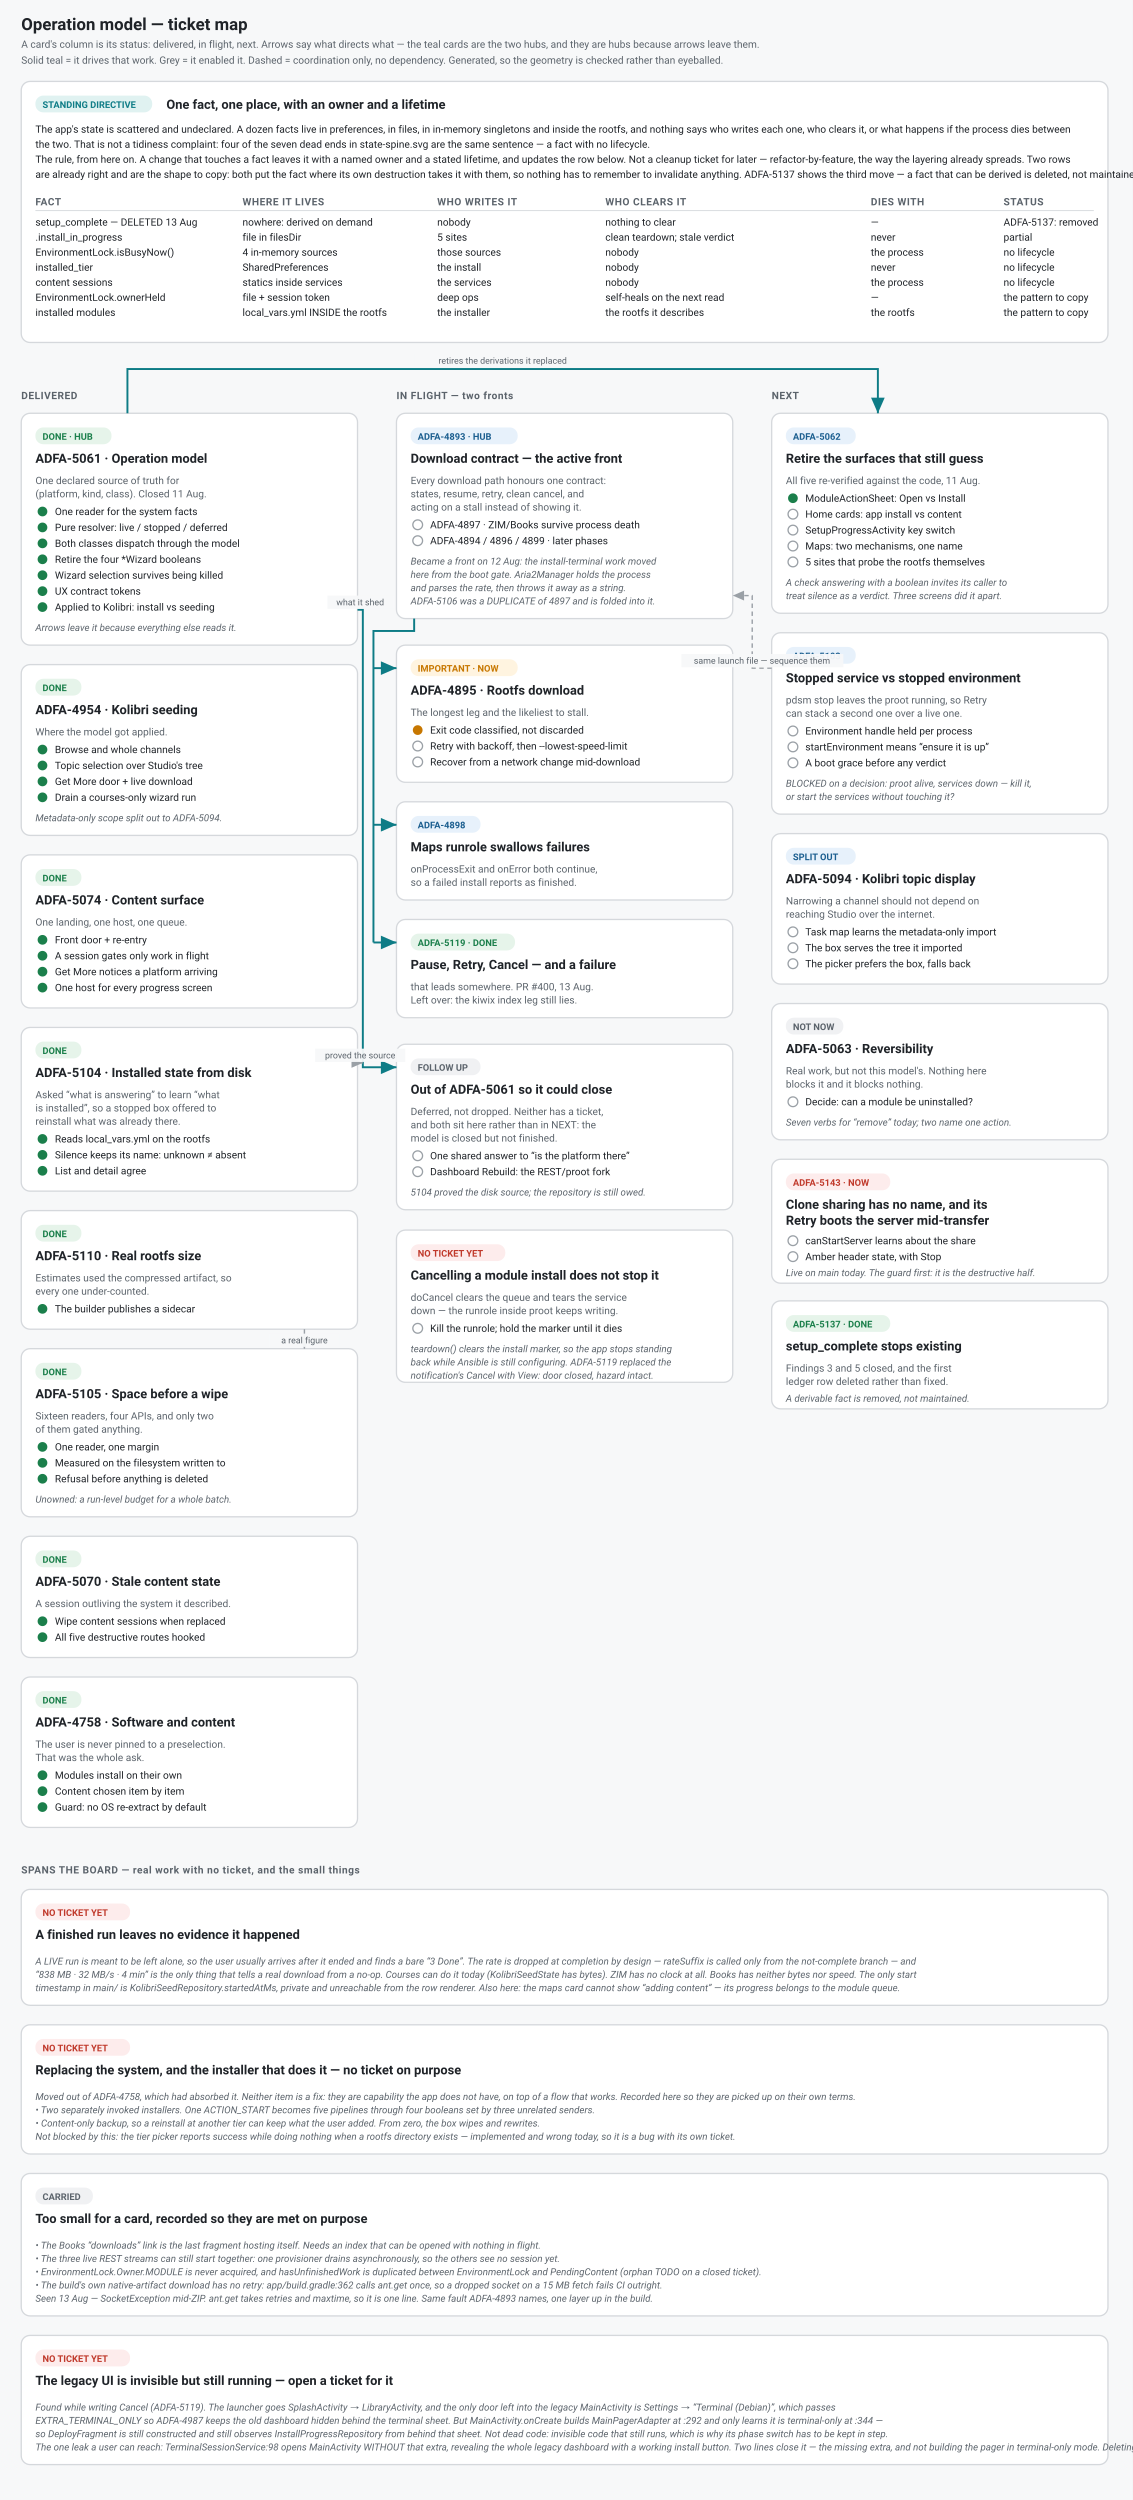
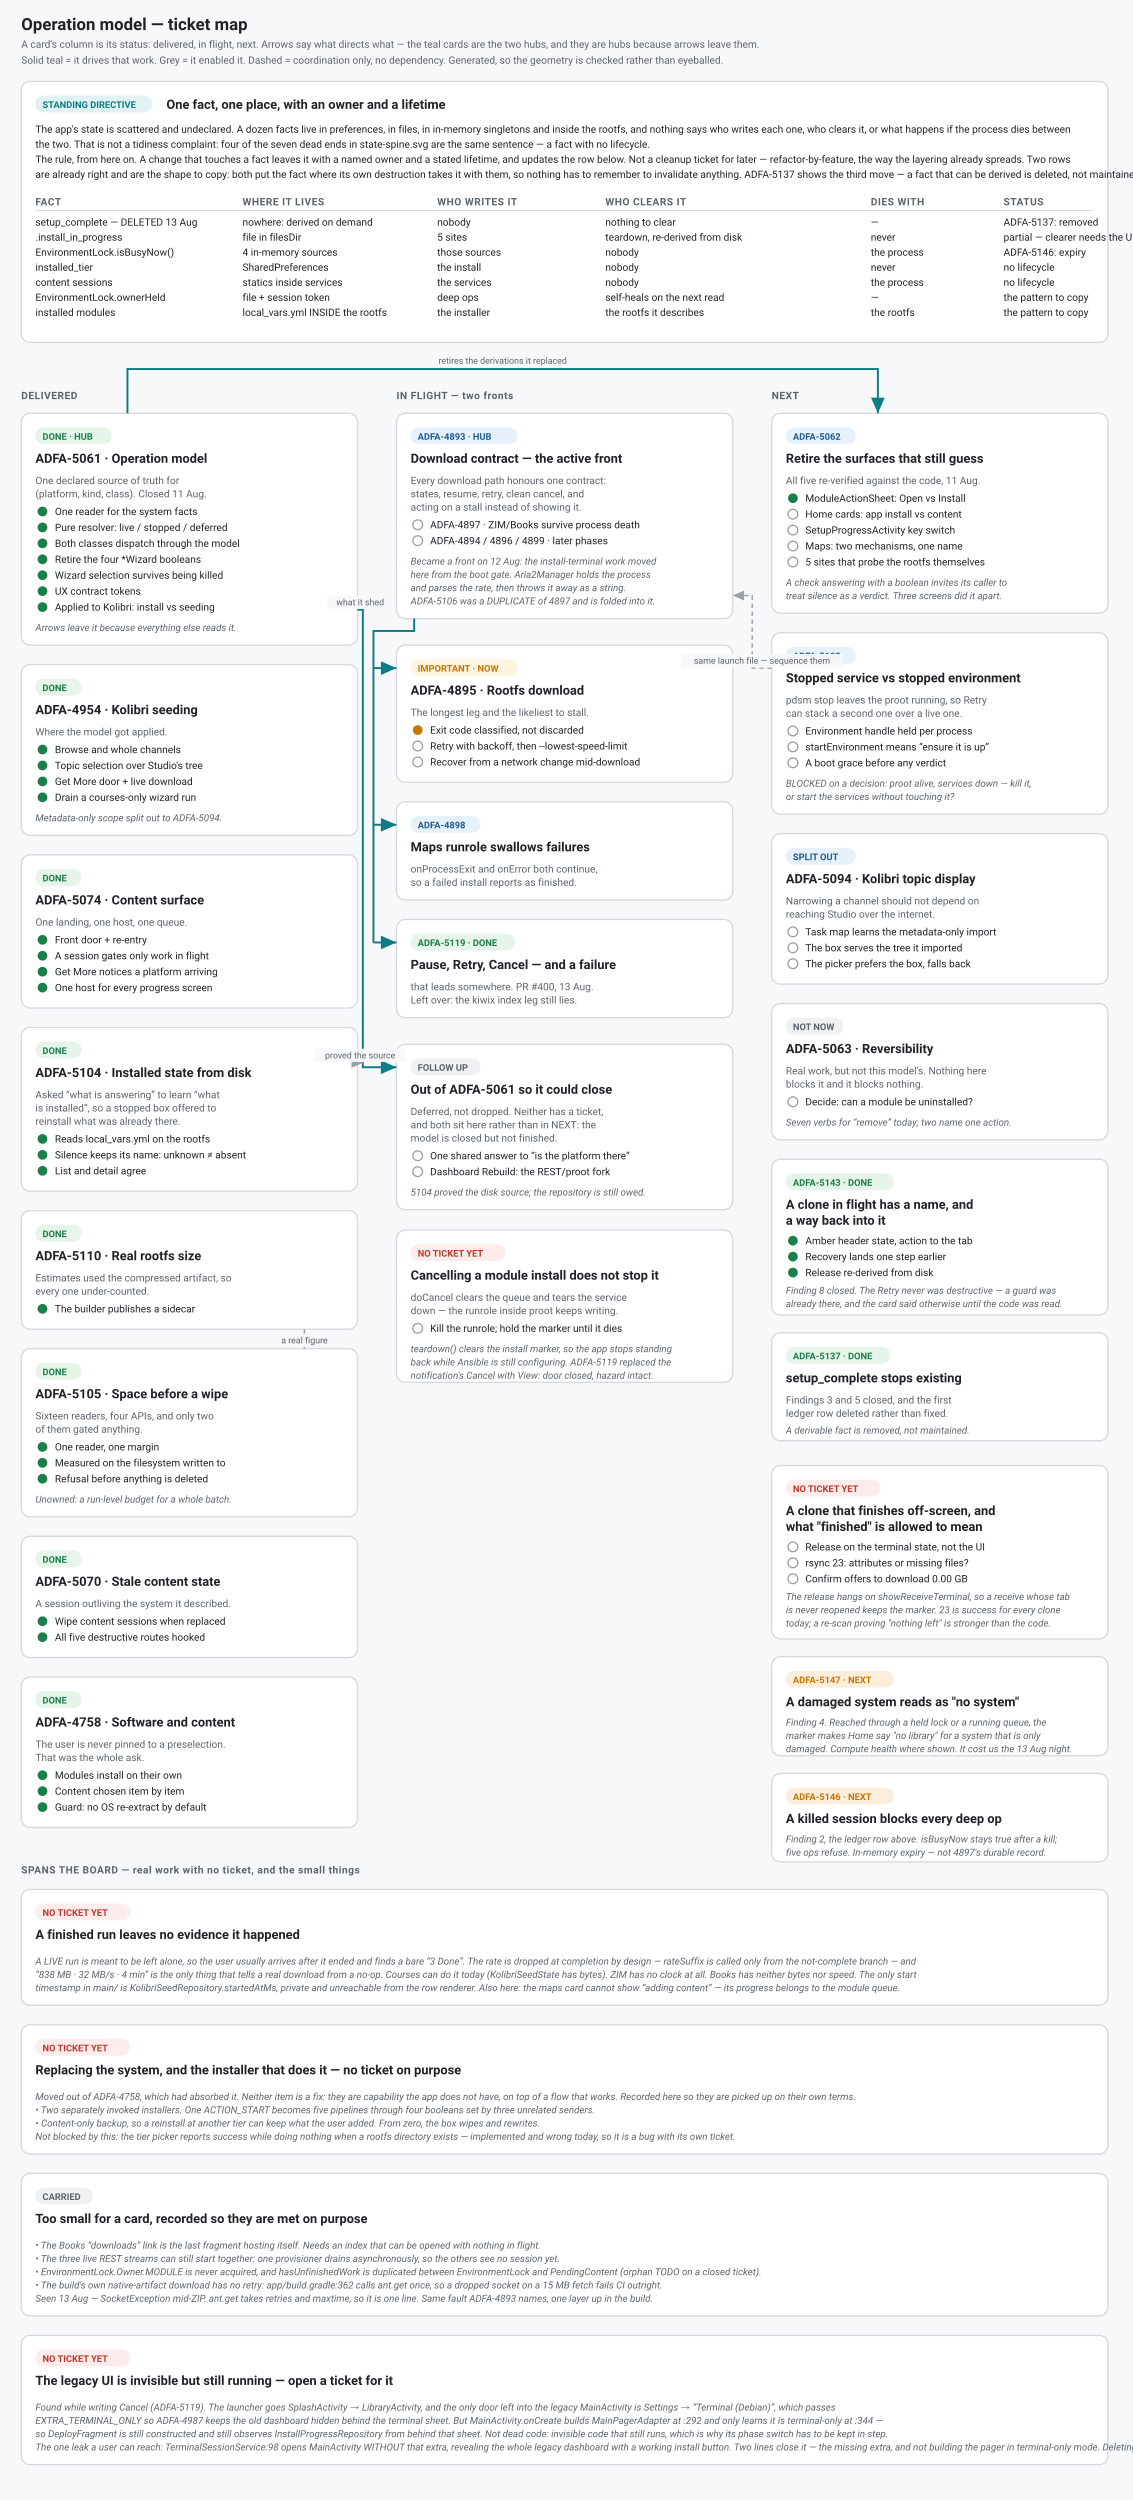
<svg xmlns="http://www.w3.org/2000/svg" viewBox="0 0 1280 2825" width="1280" height="2825" font-family="Segoe UI, Roboto, Helvetica, Arial, sans-serif">
  <style>
  .bg    { fill: #F7F8F9; }
  .card  { fill: #FFFFFF; stroke: #D5D8DC; stroke-width: 1.5; rx: 10; }
  .h1    { font-size: 19px; font-weight: 700; fill: #1F2328; }
  .h2    { font-size: 14.5px; font-weight: 700; fill: #1F2328; }
  .h3    { font-size: 11.5px; font-weight: 700; fill: #5B636B; letter-spacing: .05em; }
  .sub   { font-size: 11.5px; fill: #5B636B; }
  .item  { font-size: 11.5px; fill: #1F2328; }
  .note  { font-size: 11px; fill: #5B636B; font-style: italic; }
  .lnklbl{ font-size: 10px; fill: #5B636B; }
  .lnk    { stroke: #9AA0A6; stroke-width: 1.6; fill: none; }
  .lnk-hi { stroke: #0E7C86; stroke-width: 2.2; fill: none; }
  .lnk-dash { stroke: #9AA0A6; stroke-width: 1.6; fill: none; stroke-dasharray: 5 4; }
  .s-done { fill: #1B7F4B; stroke: none; }
  .s-doing{ fill: #C77700; stroke: none; }
  .s-todo { fill: #FFFFFF; stroke: #9AA0A6; stroke-width: 1.5; }
  .chip   { rx: 9; }
  .chiptx { font-size: 10.5px; font-weight: 700; }
</style>
  <defs>
    <marker id="a" markerWidth="9" markerHeight="9" refX="8" refY="4.5" orient="auto">
      <path d="M0,1 L8,4.5 L0,8 Z" fill="#9AA0A6" />
    </marker>
    <marker id="ahi" markerWidth="9" markerHeight="9" refX="8" refY="4.5" orient="auto">
      <path d="M0,1 L8,4.5 L0,8 Z" fill="#0E7C86" />
    </marker>
  </defs>
  <rect class="bg" x="0" y="0" width="1280" height="2825" />
  <text class="h1" x="24" y="34">Operation model — ticket map</text>
  <text class="sub" x="24" y="54">A card's column is its status: delivered, in flight, next. Arrows say what directs what — the teal cards are the two hubs, and they are hubs because arrows leave them.</text>
  <text class="sub" x="24" y="72">Solid teal = it drives that work. Grey = it enabled it. Dashed = coordination only, no dependency. Generated, so the geometry is checked rather than eyeballed.</text>
  <rect class="card" x="24" y="92" width="1228" height="295" stroke="#0E7C86" stroke-width="3" />
  <rect class="chip" x="40" y="108" width="132" height="19" fill="#E0F2F1" stroke="none" />
  <text class="chiptx" x="48" y="122" fill="#0E7C86">STANDING DIRECTIVE</text>
  <text class="h2" x="188" y="123">One fact, one place, with an owner and a lifetime</text>
  <text class="item" x="40" y="150">The app's state is scattered and undeclared. A dozen facts live in preferences, in files, in in-memory singletons and inside the rootfs, and nothing says who writes each one, who clears it, or what happens if the process dies between</text>
  <text class="item" x="40" y="167">the two. That is not a tidiness complaint: four of the seven dead ends in state-spine.svg are the same sentence — a fact with no lifecycle.</text>
  <text class="item" x="40" y="184">The rule, from here on. A change that touches a fact leaves it with a named owner and a stated lifetime, and updates the row below. Not a cleanup ticket for later — refactor-by-feature, the way the layering already spreads. Two rows</text>
  <text class="item" x="40" y="201">are already right and are the shape to copy: both put the fact where its own destruction takes it with them, so nothing has to remember to invalidate anything. ADFA-5137 shows the third move — a fact that can be derived is deleted, not maintained.</text>
  <text class="h3" x="40" y="232">FACT</text>
  <text class="h3" x="274" y="232">WHERE IT LIVES</text>
  <text class="h3" x="494" y="232">WHO WRITES IT</text>
  <text class="h3" x="684" y="232">WHO CLEARS IT</text>
  <text class="h3" x="984" y="232">DIES WITH</text>
  <text class="h3" x="1134" y="232">STATUS</text>
  <line x1="40" y1="238" x2="1236" y2="238" stroke="#D5D8DC" />
  <text class="item" x="40" y="255">setup_complete — DELETED 13 Aug</text>
  <text class="item" x="274" y="255">nowhere: derived on demand</text>
  <text class="item" x="494" y="255">nobody</text>
  <text class="item" x="684" y="255">nothing to clear</text>
  <text class="item" x="984" y="255">—</text>
  <text class="item" x="1134" y="255" fill="#1B7F4B">ADFA-5137: removed</text>
  <text class="item" x="40" y="272">.install_in_progress</text>
  <text class="item" x="274" y="272">file in filesDir</text>
  <text class="item" x="494" y="272">5 sites</text>
-   <text class="item" x="684" y="272">clean teardown; stale verdict</text>
+   <text class="item" x="684" y="272">teardown, re-derived from disk</text>
  <text class="item" x="984" y="272">never</text>
-   <text class="item" x="1134" y="272" fill="#C77700">partial</text>
+   <text class="item" x="1134" y="272" fill="#C77700">partial — clearer needs the UI</text>
  <text class="item" x="40" y="289">EnvironmentLock.isBusyNow()</text>
  <text class="item" x="274" y="289">4 in-memory sources</text>
  <text class="item" x="494" y="289">those sources</text>
  <text class="item" x="684" y="289">nobody</text>
  <text class="item" x="984" y="289">the process</text>
-   <text class="item" x="1134" y="289" fill="#C0392B">no lifecycle</text>
+   <text class="item" x="1134" y="289" fill="#C77700">ADFA-5146: expiry</text>
  <text class="item" x="40" y="306">installed_tier</text>
  <text class="item" x="274" y="306">SharedPreferences</text>
  <text class="item" x="494" y="306">the install</text>
  <text class="item" x="684" y="306">nobody</text>
  <text class="item" x="984" y="306">never</text>
  <text class="item" x="1134" y="306" fill="#C0392B">no lifecycle</text>
  <text class="item" x="40" y="323">content sessions</text>
  <text class="item" x="274" y="323">statics inside services</text>
  <text class="item" x="494" y="323">the services</text>
  <text class="item" x="684" y="323">nobody</text>
  <text class="item" x="984" y="323">the process</text>
  <text class="item" x="1134" y="323" fill="#C0392B">no lifecycle</text>
  <text class="item" x="40" y="340">EnvironmentLock.ownerHeld</text>
  <text class="item" x="274" y="340">file + session token</text>
  <text class="item" x="494" y="340">deep ops</text>
  <text class="item" x="684" y="340">self-heals on the next read</text>
  <text class="item" x="984" y="340">—</text>
  <text class="item" x="1134" y="340" fill="#1B7F4B">the pattern to copy</text>
  <text class="item" x="40" y="357">installed modules</text>
  <text class="item" x="274" y="357">local_vars.yml INSIDE the rootfs</text>
  <text class="item" x="494" y="357">the installer</text>
  <text class="item" x="684" y="357">the rootfs it describes</text>
  <text class="item" x="984" y="357">the rootfs</text>
  <text class="item" x="1134" y="357" fill="#1B7F4B">the pattern to copy</text>
  <text class="h3" x="24" y="451">DELIVERED</text>
  <text class="h3" x="448" y="451">IN FLIGHT — two fronts</text>
  <text class="h3" x="872" y="451">NEXT</text>
  <rect class="card" x="24" y="467" width="380" height="262" stroke="#0E7C86" stroke-width="2.5" />
  <rect class="chip" x="40" y="483" width="86" height="19" fill="#E6F4EA" stroke="none" />
  <text class="chiptx" x="48" y="497" fill="#1B7F4B">DONE · HUB</text>
  <text class="h2" x="40" y="523">ADFA-5061 · Operation model</text>
  <text class="sub" x="40" y="547">One declared source of truth for</text>
  <text class="sub" x="40" y="562">(platform, kind, class). Closed 11 Aug.</text>
  <circle class="s-done" cx="48" cy="578" r="5.5" />
  <text class="item" x="62" y="582">One reader for the system facts</text>
  <circle class="s-done" cx="48" cy="596" r="5.5" />
  <text class="item" x="62" y="600">Pure resolver: live / stopped / deferred</text>
  <circle class="s-done" cx="48" cy="614" r="5.5" />
  <text class="item" x="62" y="618">Both classes dispatch through the model</text>
  <circle class="s-done" cx="48" cy="632" r="5.5" />
  <text class="item" x="62" y="636">Retire the four *Wizard booleans</text>
  <circle class="s-done" cx="48" cy="650" r="5.5" />
  <text class="item" x="62" y="654">Wizard selection survives being killed</text>
  <circle class="s-done" cx="48" cy="668" r="5.5" />
  <text class="item" x="62" y="672">UX contract tokens</text>
  <circle class="s-done" cx="48" cy="686" r="5.5" />
  <text class="item" x="62" y="690">Applied to Kolibri: install vs seeding</text>
  <text class="note" x="40" y="713">Arrows leave it because everything else reads it.</text>
  <rect class="card" x="24" y="751" width="380" height="193" />
  <rect class="chip" x="40" y="767" width="52" height="19" fill="#E6F4EA" stroke="none" />
  <text class="chiptx" x="48" y="781" fill="#1B7F4B">DONE</text>
  <text class="h2" x="40" y="807">ADFA-4954 · Kolibri seeding</text>
  <text class="sub" x="40" y="831">Where the model got applied.</text>
  <circle class="s-done" cx="48" cy="847" r="5.5" />
  <text class="item" x="62" y="851">Browse and whole channels</text>
  <circle class="s-done" cx="48" cy="865" r="5.5" />
  <text class="item" x="62" y="869">Topic selection over Studio's tree</text>
  <circle class="s-done" cx="48" cy="883" r="5.5" />
  <text class="item" x="62" y="887">Get More door + live download</text>
  <circle class="s-done" cx="48" cy="901" r="5.5" />
  <text class="item" x="62" y="905">Drain a courses-only wizard run</text>
  <text class="note" x="40" y="928">Metadata-only scope split out to ADFA-5094.</text>
  <rect class="card" x="24" y="966" width="380" height="173" />
  <rect class="chip" x="40" y="982" width="52" height="19" fill="#E6F4EA" stroke="none" />
  <text class="chiptx" x="48" y="996" fill="#1B7F4B">DONE</text>
  <text class="h2" x="40" y="1022">ADFA-5074 · Content surface</text>
  <text class="sub" x="40" y="1046">One landing, one host, one queue.</text>
  <circle class="s-done" cx="48" cy="1062" r="5.5" />
  <text class="item" x="62" y="1066">Front door + re-entry</text>
  <circle class="s-done" cx="48" cy="1080" r="5.5" />
  <text class="item" x="62" y="1084">A session gates only work in flight</text>
  <circle class="s-done" cx="48" cy="1098" r="5.5" />
  <text class="item" x="62" y="1102">Get More notices a platform arriving</text>
  <circle class="s-done" cx="48" cy="1116" r="5.5" />
  <text class="item" x="62" y="1120">One host for every progress screen</text>
  <rect class="card" x="24" y="1161" width="380" height="185" />
  <rect class="chip" x="40" y="1177" width="52" height="19" fill="#E6F4EA" stroke="none" />
  <text class="chiptx" x="48" y="1191" fill="#1B7F4B">DONE</text>
  <text class="h2" x="40" y="1217">ADFA-5104 · Installed state from disk</text>
  <text class="sub" x="40" y="1241">Asked “what is answering” to learn “what</text>
  <text class="sub" x="40" y="1256">is installed”, so a stopped box offered to</text>
  <text class="sub" x="40" y="1271">reinstall what was already there.</text>
  <circle class="s-done" cx="48" cy="1287" r="5.5" />
  <text class="item" x="62" y="1291">Reads local_vars.yml on the rootfs</text>
  <circle class="s-done" cx="48" cy="1305" r="5.5" />
  <text class="item" x="62" y="1309">Silence keeps its name: unknown ≠ absent</text>
  <circle class="s-done" cx="48" cy="1323" r="5.5" />
  <text class="item" x="62" y="1327">List and detail agree</text>
  <rect class="card" x="24" y="1368" width="380" height="134" />
  <rect class="chip" x="40" y="1384" width="52" height="19" fill="#E6F4EA" stroke="none" />
  <text class="chiptx" x="48" y="1398" fill="#1B7F4B">DONE</text>
  <text class="h2" x="40" y="1424">ADFA-5110 · Real rootfs size</text>
  <text class="sub" x="40" y="1448">Estimates used the compressed artifact, so</text>
  <text class="sub" x="40" y="1463">every one under-counted.</text>
  <circle class="s-done" cx="48" cy="1479" r="5.5" />
  <text class="item" x="62" y="1483">The builder publishes a sidecar</text>
  <rect class="card" x="24" y="1524" width="380" height="190" />
  <rect class="chip" x="40" y="1540" width="52" height="19" fill="#E6F4EA" stroke="none" />
  <text class="chiptx" x="48" y="1554" fill="#1B7F4B">DONE</text>
  <text class="h2" x="40" y="1580">ADFA-5105 · Space before a wipe</text>
  <text class="sub" x="40" y="1604">Sixteen readers, four APIs, and only two</text>
  <text class="sub" x="40" y="1619">of them gated anything.</text>
  <circle class="s-done" cx="48" cy="1635" r="5.5" />
  <text class="item" x="62" y="1639">One reader, one margin</text>
  <circle class="s-done" cx="48" cy="1653" r="5.5" />
  <text class="item" x="62" y="1657">Measured on the filesystem written to</text>
  <circle class="s-done" cx="48" cy="1671" r="5.5" />
  <text class="item" x="62" y="1675">Refusal before anything is deleted</text>
  <text class="note" x="40" y="1698">Unowned: a run-level budget for a whole batch.</text>
  <rect class="card" x="24" y="1736" width="380" height="137" />
  <rect class="chip" x="40" y="1752" width="52" height="19" fill="#E6F4EA" stroke="none" />
  <text class="chiptx" x="48" y="1766" fill="#1B7F4B">DONE</text>
  <text class="h2" x="40" y="1792">ADFA-5070 · Stale content state</text>
  <text class="sub" x="40" y="1816">A session outliving the system it described.</text>
  <circle class="s-done" cx="48" cy="1832" r="5.5" />
  <text class="item" x="62" y="1836">Wipe content sessions when replaced</text>
  <circle class="s-done" cx="48" cy="1850" r="5.5" />
  <text class="item" x="62" y="1854">All five destructive routes hooked</text>
  <rect class="card" x="24" y="1895" width="380" height="170" />
  <rect class="chip" x="40" y="1911" width="52" height="19" fill="#E6F4EA" stroke="none" />
  <text class="chiptx" x="48" y="1925" fill="#1B7F4B">DONE</text>
  <text class="h2" x="40" y="1951">ADFA-4758 · Software and content</text>
  <text class="sub" x="40" y="1975">The user is never pinned to a preselection.</text>
  <text class="sub" x="40" y="1990">That was the whole ask.</text>
  <circle class="s-done" cx="48" cy="2006" r="5.5" />
  <text class="item" x="62" y="2010">Modules install on their own</text>
  <circle class="s-done" cx="48" cy="2024" r="5.5" />
  <text class="item" x="62" y="2028">Content chosen item by item</text>
  <circle class="s-done" cx="48" cy="2042" r="5.5" />
  <text class="item" x="62" y="2046">Guard: no OS re-extract by default</text>
  <rect class="card" x="448" y="467" width="380" height="232" stroke="#0E7C86" stroke-width="2.5" />
  <rect class="chip" x="464" y="483" width="121" height="19" fill="#E7F1FB" stroke="none" />
  <text class="chiptx" x="472" y="497" fill="#1B5E8F">ADFA-4893 · HUB</text>
  <text class="h2" x="464" y="523">Download contract — the active front</text>
  <text class="sub" x="464" y="547">Every download path honours one contract:</text>
  <text class="sub" x="464" y="562">states, resume, retry, clean cancel, and</text>
  <text class="sub" x="464" y="577">acting on a stall instead of showing it.</text>
  <circle class="s-todo" cx="472" cy="593" r="5.5" />
  <text class="item" x="486" y="597">ADFA-4897 · ZIM/Books survive process death</text>
  <circle class="s-todo" cx="472" cy="611" r="5.5" />
  <text class="item" x="486" y="615">ADFA-4894 / 4896 / 4899 · later phases</text>
  <text class="note" x="464" y="638">Became a front on 12 Aug: the install-terminal work moved</text>
  <text class="note" x="464" y="653">here from the boot gate. Aria2Manager holds the process</text>
  <text class="note" x="464" y="668">and parses the rate, then throws it away as a string.</text>
  <text class="note" x="464" y="683">ADFA-5106 was a DUPLICATE of 4897 and is folded into it.</text>
  <rect class="card" x="448" y="729" width="380" height="155" stroke="#C77700" stroke-width="2" />
  <rect class="chip" x="464" y="745" width="121" height="19" fill="#FFF4E0" stroke="none" />
  <text class="chiptx" x="472" y="759" fill="#C77700">IMPORTANT · NOW</text>
  <text class="h2" x="464" y="785">ADFA-4895 · Rootfs download</text>
  <text class="sub" x="464" y="809">The longest leg and the likeliest to stall.</text>
  <circle class="s-doing" cx="472" cy="825" r="5.5" />
  <text class="item" x="486" y="829">Exit code classified, not discarded</text>
  <circle class="s-todo" cx="472" cy="843" r="5.5" />
  <text class="item" x="486" y="847">Retry with backoff, then --lowest-speed-limit</text>
  <circle class="s-todo" cx="472" cy="861" r="5.5" />
  <text class="item" x="486" y="865">Recover from a network change mid-download</text>
  <rect class="card" x="448" y="906" width="380" height="111" />
  <rect class="chip" x="464" y="922" width="79" height="19" fill="#E7F1FB" stroke="none" />
  <text class="chiptx" x="472" y="936" fill="#1B5E8F">ADFA-4898</text>
  <text class="h2" x="464" y="962">Maps runrole swallows failures</text>
  <text class="sub" x="464" y="986">onProcessExit and onError both continue,</text>
  <text class="sub" x="464" y="1001">so a failed install reports as finished.</text>
  <rect class="card" x="448" y="1039" width="380" height="111" stroke="#1B7F4B" stroke-width="2" />
  <rect class="chip" x="464" y="1055" width="118" height="19" fill="#E6F4EA" stroke="none" />
  <text class="chiptx" x="472" y="1069" fill="#1B7F4B">ADFA-5119 · DONE</text>
  <text class="h2" x="464" y="1095">Pause, Retry, Cancel — and a failure</text>
  <text class="sub" x="464" y="1119">that leads somewhere. PR #400, 13 Aug.</text>
  <text class="sub" x="464" y="1134">Left over: the kiwix index leg still lies.</text>
  <rect class="card" x="448" y="1180" width="380" height="187" />
  <rect class="chip" x="464" y="1196" width="79" height="19" fill="#F0F1F3" stroke="none" />
  <text class="chiptx" x="472" y="1210" fill="#5B636B">FOLLOW UP</text>
  <text class="h2" x="464" y="1236">Out of ADFA-5061 so it could close</text>
  <text class="sub" x="464" y="1260">Deferred, not dropped. Neither has a ticket,</text>
  <text class="sub" x="464" y="1275">and both sit here rather than in NEXT: the</text>
  <text class="sub" x="464" y="1290">model is closed but not finished.</text>
  <circle class="s-todo" cx="472" cy="1306" r="5.5" />
  <text class="item" x="486" y="1310">One shared answer to “is the platform there”</text>
  <circle class="s-todo" cx="472" cy="1324" r="5.5" />
  <text class="item" x="486" y="1328">Dashboard Rebuild: the REST/proot fork</text>
  <text class="note" x="464" y="1351">5104 proved the disk source; the repository is still owed.</text>
  <rect class="card" x="872" y="467" width="380" height="226" />
  <rect class="chip" x="888" y="483" width="79" height="19" fill="#E7F1FB" stroke="none" />
  <text class="chiptx" x="896" y="497" fill="#1B5E8F">ADFA-5062</text>
  <text class="h2" x="888" y="523">Retire the surfaces that still guess</text>
  <text class="sub" x="888" y="547">All five re-verified against the code, 11 Aug.</text>
  <circle class="s-done" cx="896" cy="563" r="5.5" />
  <text class="item" x="910" y="567">ModuleActionSheet: Open vs Install</text>
  <circle class="s-todo" cx="896" cy="581" r="5.5" />
  <text class="item" x="910" y="585">Home cards: app install vs content</text>
  <circle class="s-todo" cx="896" cy="599" r="5.5" />
  <text class="item" x="910" y="603">SetupProgressActivity key switch</text>
  <circle class="s-todo" cx="896" cy="617" r="5.5" />
  <text class="item" x="910" y="621">Maps: two mechanisms, one name</text>
  <circle class="s-todo" cx="896" cy="635" r="5.5" />
  <text class="item" x="910" y="639">5 sites that probe the rootfs themselves</text>
  <text class="note" x="888" y="662">A check answering with a boolean invites its caller to</text>
  <text class="note" x="888" y="677">treat silence as a verdict. Three screens did it apart.</text>
  <rect class="card" x="872" y="715" width="380" height="205" />
  <rect class="chip" x="888" y="731" width="79" height="19" fill="#E7F1FB" stroke="none" />
  <text class="chiptx" x="896" y="745" fill="#1B5E8F">ADFA-5103</text>
  <text class="h2" x="888" y="771">Stopped service vs stopped environment</text>
  <text class="sub" x="888" y="795">pdsm stop leaves the proot running, so Retry</text>
  <text class="sub" x="888" y="810">can stack a second one over a live one.</text>
  <circle class="s-todo" cx="896" cy="826" r="5.5" />
  <text class="item" x="910" y="830">Environment handle held per process</text>
  <circle class="s-todo" cx="896" cy="844" r="5.5" />
  <text class="item" x="910" y="848">startEnvironment means “ensure it is up”</text>
  <circle class="s-todo" cx="896" cy="862" r="5.5" />
  <text class="item" x="910" y="866">A boot grace before any verdict</text>
  <text class="note" x="888" y="889">BLOCKED on a decision: proot alive, services down — kill it,</text>
  <text class="note" x="888" y="904">or start the services without touching it?</text>
  <rect class="card" x="872" y="942" width="380" height="170" />
  <rect class="chip" x="888" y="958" width="79" height="19" fill="#E7F1FB" stroke="none" />
  <text class="chiptx" x="896" y="972" fill="#1B5E8F">SPLIT OUT</text>
  <text class="h2" x="888" y="998">ADFA-5094 · Kolibri topic display</text>
  <text class="sub" x="888" y="1022">Narrowing a channel should not depend on</text>
  <text class="sub" x="888" y="1037">reaching Studio over the internet.</text>
  <circle class="s-todo" cx="896" cy="1053" r="5.5" />
  <text class="item" x="910" y="1057">Task map learns the metadata-only import</text>
  <circle class="s-todo" cx="896" cy="1071" r="5.5" />
  <text class="item" x="910" y="1075">The box serves the tree it imported</text>
  <circle class="s-todo" cx="896" cy="1089" r="5.5" />
  <text class="item" x="910" y="1093">The picker prefers the box, falls back</text>
  <rect class="card" x="872" y="1134" width="380" height="154" />
  <rect class="chip" x="888" y="1150" width="65" height="19" fill="#F0F1F3" stroke="none" />
  <text class="chiptx" x="896" y="1164" fill="#5B636B">NOT NOW</text>
  <text class="h2" x="888" y="1190">ADFA-5063 · Reversibility</text>
  <text class="sub" x="888" y="1214">Real work, but not this model's. Nothing here</text>
  <text class="sub" x="888" y="1229">blocks it and it blocks nothing.</text>
  <circle class="s-todo" cx="896" cy="1245" r="5.5" />
  <text class="item" x="910" y="1249">Decide: can a module be uninstalled?</text>
  <text class="note" x="888" y="1272">Seven verbs for “remove” today; two name one action.</text>
  <rect class="card" x="448" y="1390" width="380" height="172" stroke="#C0392B" stroke-width="2" />
  <rect class="chip" x="464" y="1406" width="107" height="19" fill="#FDECEC" stroke="none" />
  <text class="chiptx" x="472" y="1420" fill="#C0392B">NO TICKET YET</text>
  <text class="h2" x="464" y="1446">Cancelling a module install does not stop it</text>
  <text class="sub" x="464" y="1470">doCancel clears the queue and tears the service</text>
  <text class="sub" x="464" y="1485">down — the runrole inside proot keeps writing.</text>
  <circle class="s-todo" cx="472" cy="1501" r="5.5" />
  <text class="item" x="486" y="1505">Kill the runrole; hold the marker until it dies</text>
  <text class="note" x="464" y="1528">teardown() clears the install marker, so the app stops standing</text>
  <text class="note" x="464" y="1543">back while Ansible is still configuring. ADFA-5119 replaced the</text>
  <text class="note" x="464" y="1558">notification's Cancel with View: door closed, hazard intact.</text>
-   <rect class="card" x="872" y="1310" width="380" height="140" stroke="#C0392B" stroke-width="2" />
-   <rect class="chip" x="888" y="1326" width="118" height="19" fill="#FDECEC" stroke="none" />
-   <text class="chiptx" x="896" y="1340" fill="#C0392B">ADFA-5143 · NOW</text>
-   <text class="h2" x="888" y="1366">Clone sharing has no name, and its</text>
-   <text class="h2" x="888" y="1384">Retry boots the server mid-transfer</text>
-   <circle class="s-todo" cx="896" cy="1402" r="5.5" />
-   <text class="item" x="910" y="1406">canStartServer learns about the share</text>
-   <circle class="s-todo" cx="896" cy="1420" r="5.5" />
-   <text class="item" x="910" y="1424">Amber header state, with Stop</text>
-   <text class="note" x="888" y="1442">Live on main today. The guard first: it is the destructive half.</text>
-   <rect class="card" x="872" y="1470" width="380" height="122" stroke="#1B7F4B" stroke-width="2" />
-   <rect class="chip" x="888" y="1486" width="118" height="19" fill="#E6F4EA" stroke="none" />
-   <text class="chiptx" x="896" y="1500" fill="#1B7F4B">ADFA-5137 · DONE</text>
-   <text class="h2" x="888" y="1526">setup_complete stops existing</text>
-   <text class="sub" x="888" y="1550">Findings 3 and 5 closed, and the first</text>
-   <text class="sub" x="888" y="1565">ledger row deleted rather than fixed.</text>
-   <text class="note" x="888" y="1584">A derivable fact is removed, not maintained.</text>
+   <rect class="card" x="872" y="1310" width="380" height="176" stroke="#1B7F4B" stroke-width="2" />
+   <rect class="chip" x="888" y="1326" width="122" height="19" fill="#E6F4EA" stroke="none" />
+   <text class="chiptx" x="896" y="1340" fill="#1B7F4B">ADFA-5143 · DONE</text>
+   <text class="h2" x="888" y="1366">A clone in flight has a name, and</text>
+   <text class="h2" x="888" y="1384">a way back into it</text>
+   <circle class="s-done" cx="896" cy="1402" r="5.5" />
+   <text class="item" x="910" y="1406">Amber header state, action to the tab</text>
+   <circle class="s-done" cx="896" cy="1420" r="5.5" />
+   <text class="item" x="910" y="1424">Recovery lands one step earlier</text>
+   <circle class="s-done" cx="896" cy="1438" r="5.5" />
+   <text class="item" x="910" y="1442">Release re-derived from disk</text>
+   <text class="note" x="888" y="1462">Finding 8 closed. The Retry never was destructive — a guard was</text>
+   <text class="note" x="888" y="1477">already there, and the card said otherwise until the code was read.</text>
+   <rect class="card" x="872" y="1506" width="380" height="122" stroke="#1B7F4B" stroke-width="2" />
+   <rect class="chip" x="888" y="1522" width="118" height="19" fill="#E6F4EA" stroke="none" />
+   <text class="chiptx" x="896" y="1536" fill="#1B7F4B">ADFA-5137 · DONE</text>
+   <text class="h2" x="888" y="1562">setup_complete stops existing</text>
+   <text class="sub" x="888" y="1586">Findings 3 and 5 closed, and the first</text>
+   <text class="sub" x="888" y="1601">ledger row deleted rather than fixed.</text>
+   <text class="note" x="888" y="1620">A derivable fact is removed, not maintained.</text>
+   <rect class="card" x="872" y="1656" width="380" height="196" stroke="#C0392B" stroke-width="2" />
+   <rect class="chip" x="888" y="1672" width="107" height="19" fill="#FDECEC" stroke="none" />
+   <text class="chiptx" x="896" y="1686" fill="#C0392B">NO TICKET YET</text>
+   <text class="h2" x="888" y="1712">A clone that finishes off-screen, and</text>
+   <text class="h2" x="888" y="1730">what "finished" is allowed to mean</text>
+   <circle class="s-todo" cx="896" cy="1748" r="5.5" />
+   <text class="item" x="910" y="1752">Release on the terminal state, not the UI</text>
+   <circle class="s-todo" cx="896" cy="1766" r="5.5" />
+   <text class="item" x="910" y="1770">rsync 23: attributes or missing files?</text>
+   <circle class="s-todo" cx="896" cy="1784" r="5.5" />
+   <text class="item" x="910" y="1788">Confirm offers to download 0.00 GB</text>
+   <text class="note" x="888" y="1808">The release hangs on showReceiveTerminal, so a receive whose tab</text>
+   <text class="note" x="888" y="1823">is never reopened keeps the marker. 23 is success for every clone</text>
+   <text class="note" x="888" y="1838">today; a re-scan proving "nothing left" is stronger than the code.</text>
+   <rect class="card" x="872" y="1872" width="380" height="112" stroke="#C77700" stroke-width="2" />
+   <rect class="chip" x="888" y="1888" width="122" height="19" fill="#FBEEDC" stroke="none" />
+   <text class="chiptx" x="896" y="1902" fill="#C77700">ADFA-5147 · NEXT</text>
+   <text class="h2" x="888" y="1928">A damaged system reads as "no system"</text>
+   <text class="note" x="888" y="1950">Finding 4. Reached through a held lock or a running queue, the</text>
+   <text class="note" x="888" y="1965">marker makes Home say "no library" for a system that is only</text>
+   <text class="note" x="888" y="1980">damaged. Compute health where shown. It cost us the 13 Aug night.</text>
+   <rect class="card" x="872" y="2004" width="380" height="100" stroke="#C77700" stroke-width="2" />
+   <rect class="chip" x="888" y="2020" width="122" height="19" fill="#FBEEDC" stroke="none" />
+   <text class="chiptx" x="896" y="2034" fill="#C77700">ADFA-5146 · NEXT</text>
+   <text class="h2" x="888" y="2060">A killed session blocks every deep op</text>
+   <text class="note" x="888" y="2082">Finding 2, the ledger row above. isBusyNow stays true after a kill;</text>
+   <text class="note" x="888" y="2097">five ops refuse. In-memory expiry — not 4897's durable record.</text>
  <text class="h3" x="24" y="2117">SPANS THE BOARD — real work with no ticket, and the small things</text>
  <rect class="card" x="24" y="2135" width="1228" height="131" stroke="#C0392B" stroke-width="2.5" />
  <rect class="chip" x="40" y="2151" width="107" height="19" fill="#FDECEC" stroke="none" />
  <text class="chiptx" x="48" y="2165" fill="#C0392B">NO TICKET YET</text>
  <text class="h2" x="40" y="2191">A finished run leaves no evidence it happened</text>
  <text class="note" x="40" y="2220">A LIVE run is meant to be left alone, so the user usually arrives after it ended and finds a bare “3 Done”. The rate is dropped at completion by design — rateSuffix is called only from the not-complete branch — and</text>
  <text class="note" x="40" y="2235">“838 MB · 32 MB/s · 4 min” is the only thing that tells a real download from a no-op. Courses can do it today (KolibriSeedState has bytes). ZIM has no clock at all. Books has neither bytes nor speed. The only start</text>
  <text class="note" x="40" y="2250">timestamp in main/ is KolibriSeedRepository.startedAtMs, private and unreachable from the row renderer. Also here: the maps card cannot show “adding content” — its progress belongs to the module queue.</text>
  <rect class="card" x="24" y="2288" width="1228" height="146" stroke="#C0392B" stroke-width="2.5" />
  <rect class="chip" x="40" y="2304" width="107" height="19" fill="#FDECEC" stroke="none" />
  <text class="chiptx" x="48" y="2318" fill="#C0392B">NO TICKET YET</text>
  <text class="h2" x="40" y="2344">Replacing the system, and the installer that does it — no ticket on purpose</text>
  <text class="note" x="40" y="2373">Moved out of ADFA-4758, which had absorbed it. Neither item is a fix: they are capability the app does not have, on top of a flow that works. Recorded here so they are picked up on their own terms.</text>
  <text class="note" x="40" y="2388">•  Two separately invoked installers. One ACTION_START becomes five pipelines through four booleans set by three unrelated senders.</text>
  <text class="note" x="40" y="2403">•  Content-only backup, so a reinstall at another tier can keep what the user added. From zero, the box wipes and rewrites.</text>
  <text class="note" x="40" y="2418">Not blocked by this: the tier picker reports success while doing nothing when a rootfs directory exists — implemented and wrong today, so it is a bug with its own ticket.</text>
  <rect class="card" x="24" y="2456" width="1228" height="161" />
  <rect class="chip" x="40" y="2472" width="65" height="19" fill="#F0F1F3" stroke="none" />
  <text class="chiptx" x="48" y="2486" fill="#5B636B">CARRIED</text>
  <text class="h2" x="40" y="2512">Too small for a card, recorded so they are met on purpose</text>
  <text class="note" x="40" y="2541">•  The Books “downloads” link is the last fragment hosting itself. Needs an index that can be opened with nothing in flight.</text>
  <text class="note" x="40" y="2556">•  The three live REST streams can still start together: one provisioner drains asynchronously, so the others see no session yet.</text>
  <text class="note" x="40" y="2571">•  EnvironmentLock.Owner.MODULE is never acquired, and hasUnfinishedWork is duplicated between EnvironmentLock and PendingContent (orphan TODO on a closed ticket).</text>
  <text class="note" x="40" y="2586">•  The build's own native-artifact download has no retry: app/build.gradle:362 calls ant.get once, so a dropped socket on a 15 MB fetch fails CI outright.</text>
  <text class="note" x="40" y="2601">   Seen 13 Aug — SocketException mid-ZIP. ant.get takes retries and maxtime, so it is one line. Same fault ADFA-4893 names, one layer up in the build.</text>
  <path class="lnk-hi" d="M468,699 V713 H422 V1065" />
  <path class="lnk-hi" d="M422,755 H448" marker-end="url(#ahi)" />
  <path class="lnk-hi" d="M422,932 H448" marker-end="url(#ahi)" />
  <path class="lnk-hi" d="M422,1065 H448" marker-end="url(#ahi)" />
  <path class="lnk-hi" d="M404,689 H410 V1206 H448" marker-end="url(#ahi)" />
  <rect x="370" y="673" width="75" height="15" fill="#F7F8F9" opacity="0.95" />
  <text class="lnklbl" x="407" y="684" text-anchor="middle">what it shed</text>
  <path class="lnk" d="M404,1201 H410" marker-end="url(#a)" />
  <rect x="356" y="1185" width="102" height="15" fill="#F7F8F9" opacity="0.95" />
  <text class="lnklbl" x="407" y="1196" text-anchor="middle">proved the source</text>
  <path class="lnk" d="M344,1502 V1524" marker-end="url(#a)" />
  <rect x="304" y="1507" width="80" height="15" fill="#F7F8F9" opacity="0.95" />
  <text class="lnklbl" x="344" y="1518" text-anchor="middle">a real figure</text>
  <path class="lnk-hi" d="M144,467 V417 H992 V467" marker-end="url(#ahi)" />
  <rect x="468" y="400" width="199" height="15" fill="#F7F8F9" opacity="0.95" />
  <text class="lnklbl" x="568" y="411" text-anchor="middle">retires the derivations it replaced</text>
  <path class="lnk-dash" d="M872,755 H850 V673 H828" marker-end="url(#a)" />
  <rect x="770" y="739" width="183" height="15" fill="#F7F8F9" opacity="0.95" />
  <text class="lnklbl" x="861" y="750" text-anchor="middle">same launch file — sequence them</text>
  <rect class="card" x="24" y="2639" width="1228" height="146" stroke="#C0392B" stroke-width="2.5" />
  <rect class="chip" x="40" y="2655" width="107" height="19" fill="#FDECEC" stroke="none" />
  <text class="chiptx" x="48" y="2669" fill="#C0392B">NO TICKET YET</text>
  <text class="h2" x="40" y="2695">The legacy UI is invisible but still running — open a ticket for it</text>
  <text class="note" x="40" y="2724">Found while writing Cancel (ADFA-5119). The launcher goes SplashActivity → LibraryActivity, and the only door left into the legacy MainActivity is Settings → “Terminal (Debian)”, which passes</text>
  <text class="note" x="40" y="2739">EXTRA_TERMINAL_ONLY so ADFA-4987 keeps the old dashboard hidden behind the terminal sheet. But MainActivity.onCreate builds MainPagerAdapter at :292 and only learns it is terminal-only at :344 —</text>
  <text class="note" x="40" y="2754">so DeployFragment is still constructed and still observes InstallProgressRepository from behind that sheet. Not dead code: invisible code that still runs, which is why its phase switch has to be kept in step.</text>
  <text class="note" x="40" y="2769">The one leak a user can reach: TerminalSessionService:98 opens MainActivity WITHOUT that extra, revealing the whole legacy dashboard with a working install button. Two lines close it — the missing extra, and not building the pager in terminal-only mode. Deleting DeployFragment is the larger piece behind it.</text>
</svg>
